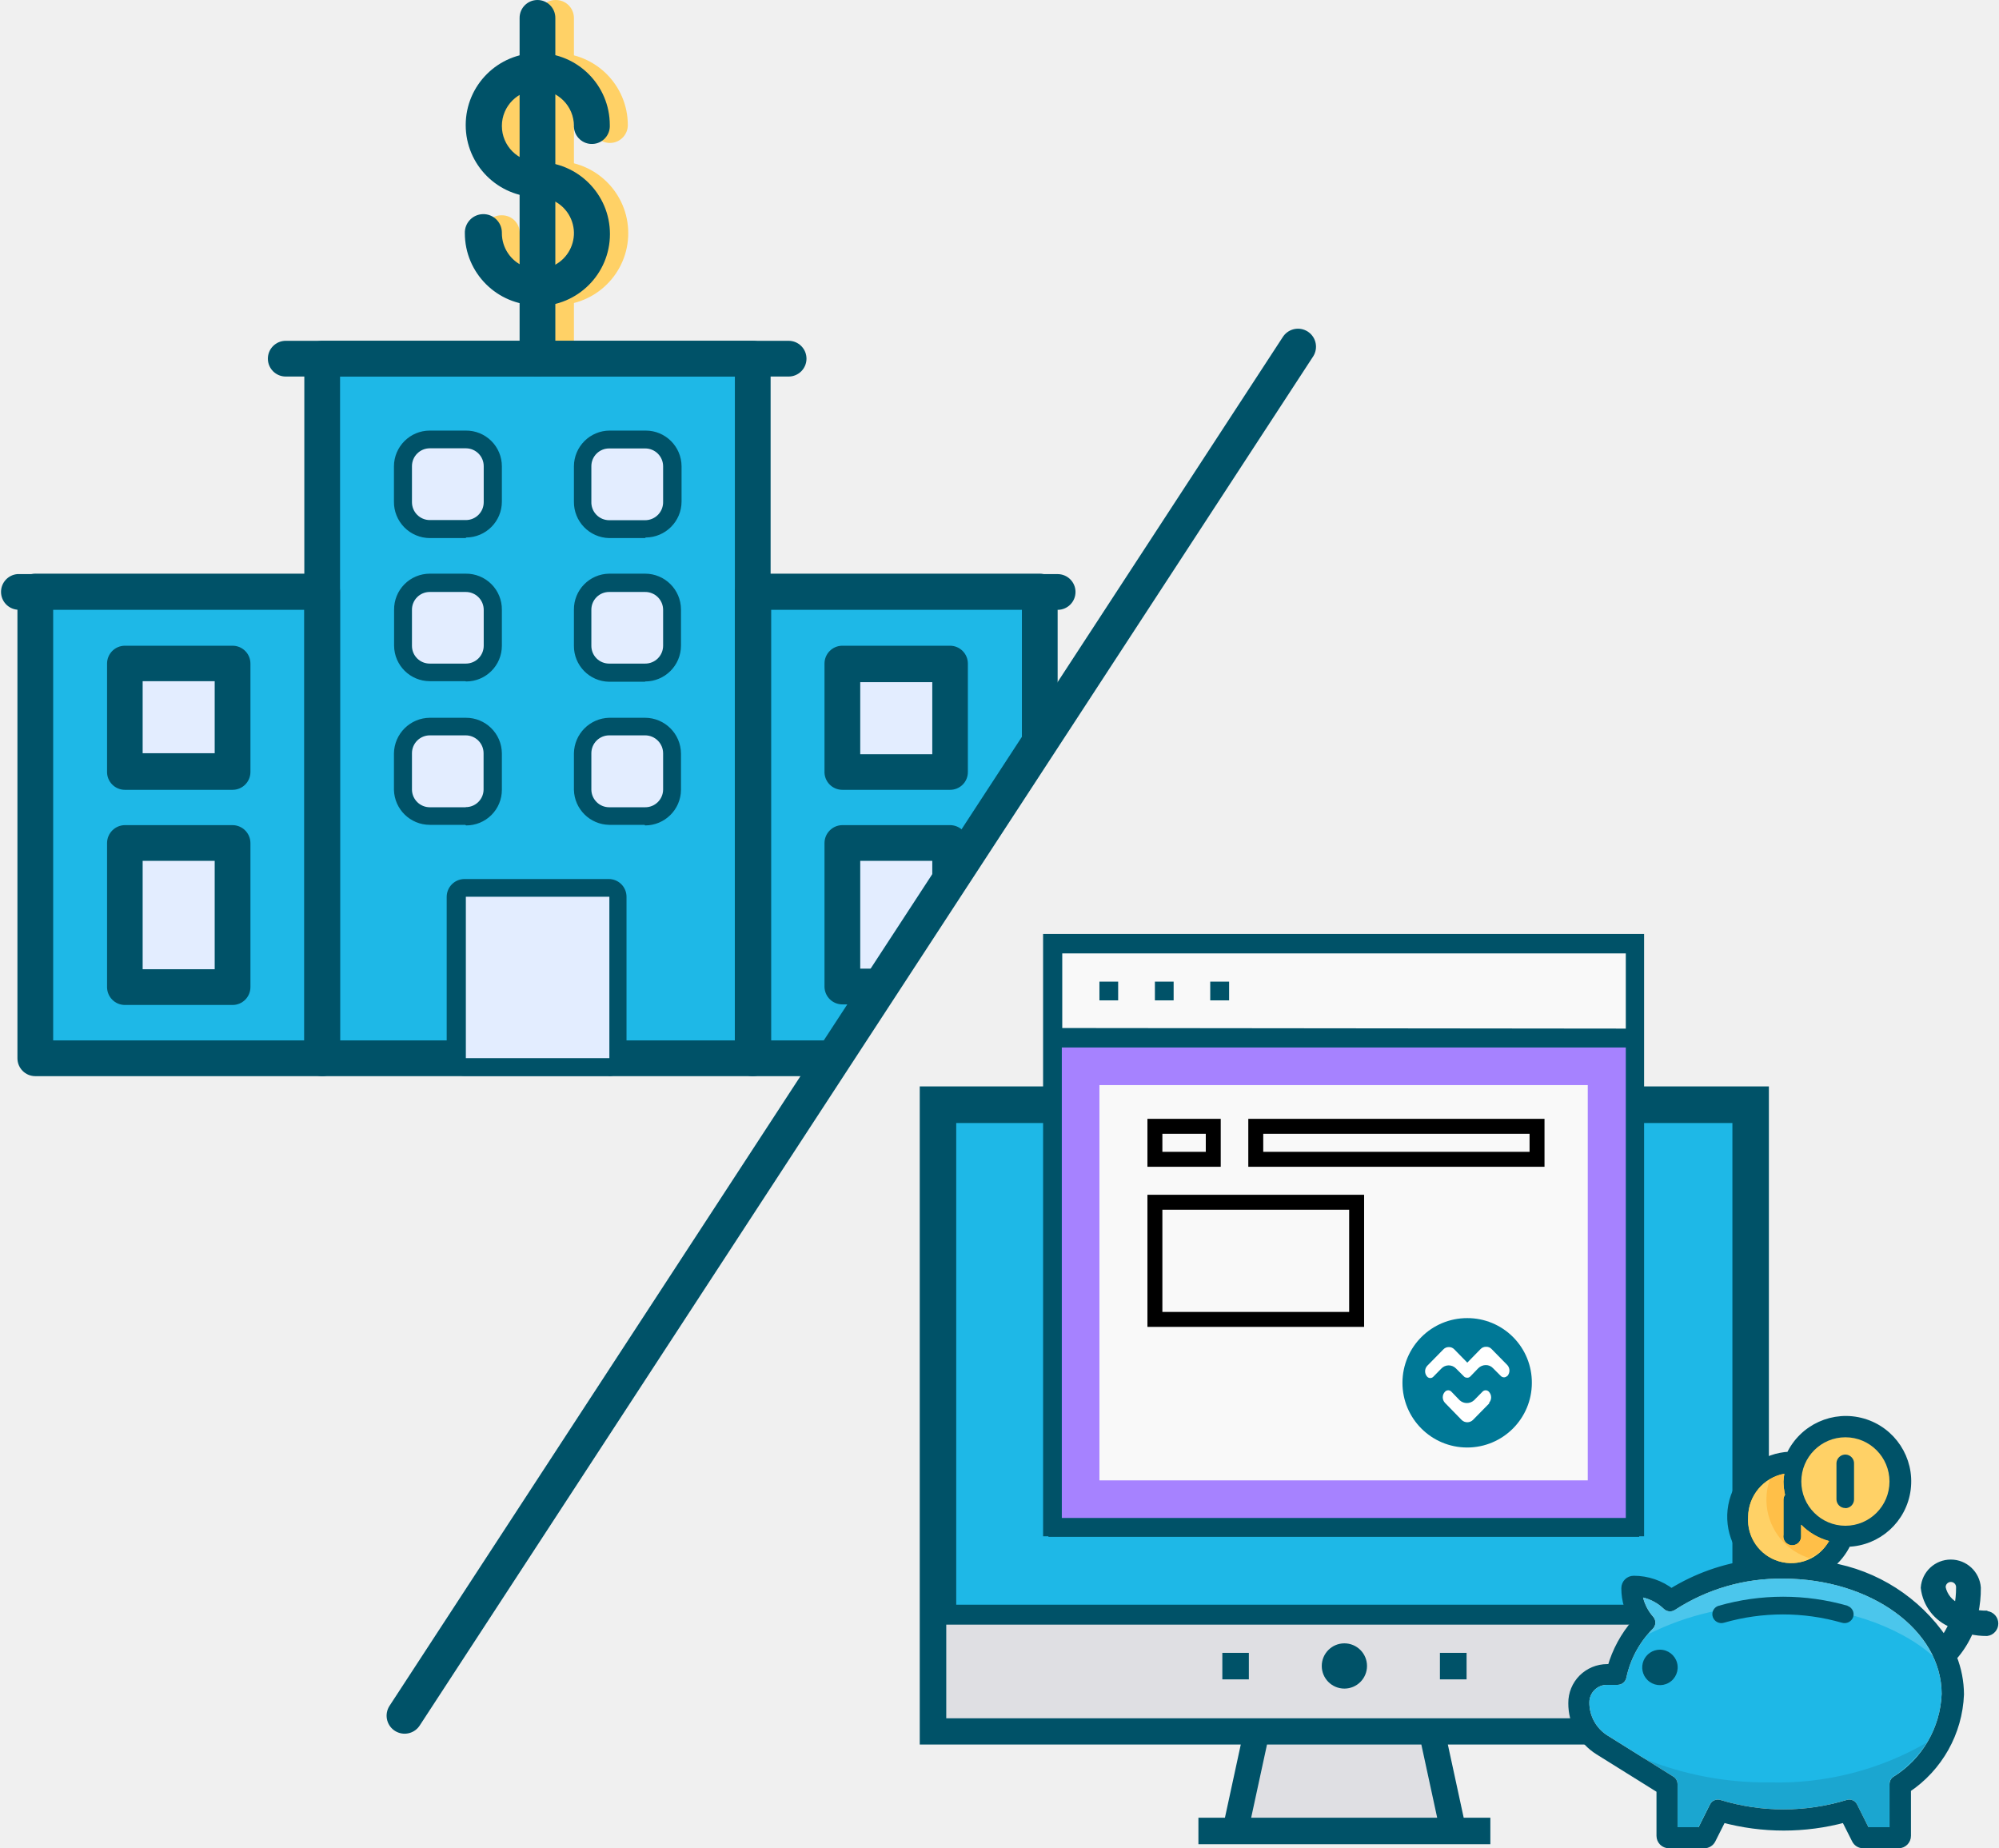
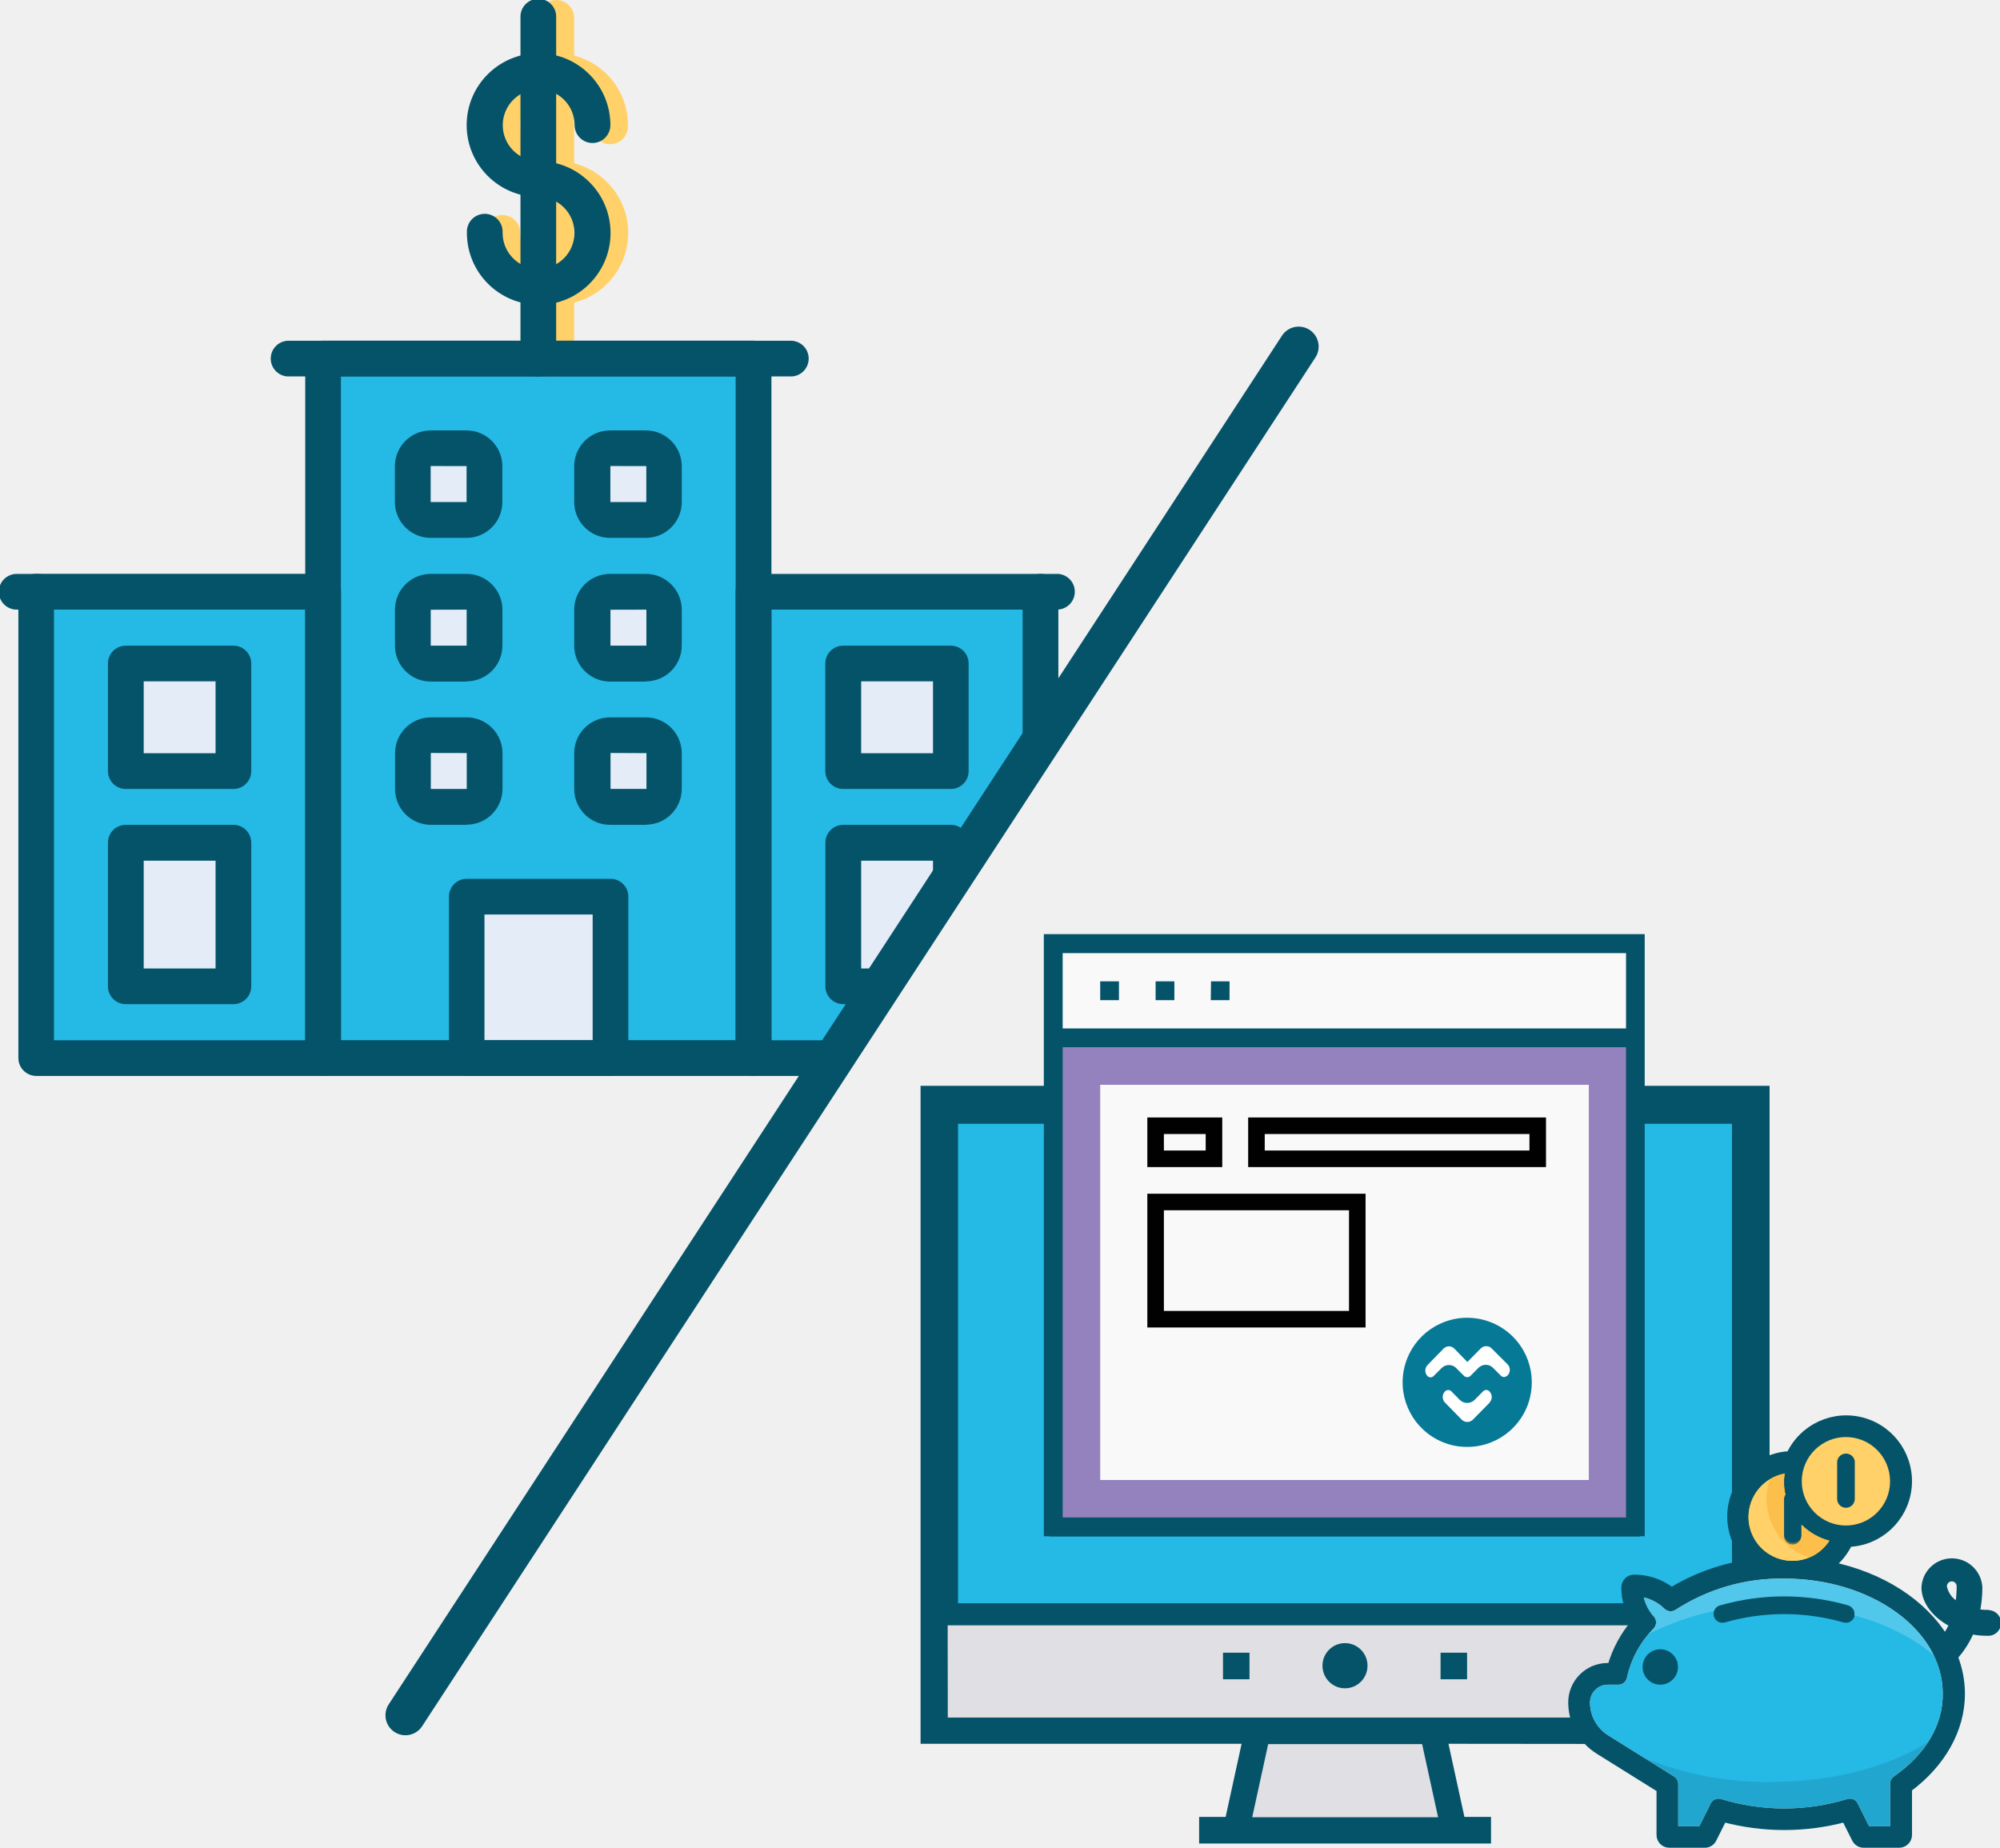
- <svg xmlns="http://www.w3.org/2000/svg" viewBox="0 0 138.73 128.23">
-   <rect x="2.45" y="41.07" width="19.92" height="32.36" style="fill:#1eb8e7" />
-   <rect x="22.37" y="24.89" width="29.88" height="48.55" style="fill:#1eb8e7" />
-   <polygon points="58.72 73.44 72.16 52.75 72.16 41.07 52.24 41.07 52.24 73.44 58.72 73.44" style="fill:#1eb8e7" />
-   <path d="M38.72,21.34a5,5,0,0,1-5-5A1.25,1.25,0,0,1,35,15.13a1.23,1.23,0,0,1,1.24,1.24h0a2.5,2.5,0,1,0,2.5-2.5h0a5,5,0,1,1,5-5h0a1.24,1.24,0,0,1-2.48,0,2.5,2.5,0,1,0-2.49,2.5h0a5,5,0,0,1,0,10Z" transform="translate(-0.17 -0.19)" style="fill:#ffd166" />
-   <path d="M38.72,26.32a1.23,1.23,0,0,1-1.24-1.24h0V1.43A1.24,1.24,0,0,1,38.72.19,1.25,1.25,0,0,1,40,1.43V25.08a1.24,1.24,0,0,1-1.24,1.24Z" transform="translate(-0.17 -0.19)" style="fill:#ffd166" />
-   <path d="M52.41,74.87H22.53a1.24,1.24,0,0,1-1.24-1.24V25.08a1.24,1.24,0,0,1,1.24-1.24H52.41a1.24,1.24,0,0,1,1.24,1.24V73.63a1.24,1.24,0,0,1-1.24,1.24ZM23.77,72.39h27.4V26.32H23.77V72.39Z" transform="translate(-0.17 -0.19)" style="fill:#005268" />
-   <path d="M2.62,42.5H1.37a1.24,1.24,0,0,1,0-2.47H2.62a1.24,1.24,0,0,1,0,2.48Zm70.95,0H72.33a1.24,1.24,0,0,1,0-2.47h1.24a1.24,1.24,0,1,1,0,2.48ZM54.9,26.32H20A1.24,1.24,0,0,1,20,23.84H54.9a1.24,1.24,0,0,1,0,2.48ZM32.49,37.53H30A2.5,2.5,0,0,1,27.51,35V32.55A2.49,2.49,0,0,1,30,30.07h2.49A2.48,2.48,0,0,1,35,32.55V35a2.49,2.49,0,0,1-2.48,2.49Zm-2.49-5V35h2.49V32.55Zm14.94,5H42.45A2.5,2.5,0,0,1,40,35V32.55a2.49,2.49,0,0,1,2.49-2.48h2.49a2.49,2.49,0,0,1,2.49,2.48V35a2.5,2.5,0,0,1-2.49,2.49Zm-2.49-5V35H45V32.55Zm-10,14.93H30A2.48,2.48,0,0,1,27.52,45V42.51A2.48,2.48,0,0,1,30,40h2.49A2.48,2.48,0,0,1,35,42.51V45a2.48,2.48,0,0,1-2.48,2.48ZM30,42.5V45h2.49V42.51Zm14.94,5H42.45A2.48,2.48,0,0,1,40,45V42.51A2.48,2.48,0,0,1,42.45,40h2.49a2.49,2.49,0,0,1,2.49,2.48V45a2.49,2.49,0,0,1-2.49,2.48Zm-2.49-5V45H45V42.51Zm-10,14.93H30A2.49,2.49,0,0,1,27.51,55V52.47A2.51,2.51,0,0,1,30,50h2.49A2.49,2.49,0,0,1,35,52.47V55a2.47,2.47,0,0,1-2.48,2.47Zm-2.49-5V55h2.49V52.47Zm14.94,5H42.45A2.49,2.49,0,0,1,40,55V52.47A2.51,2.51,0,0,1,42.45,50h2.49a2.5,2.5,0,0,1,2.49,2.49V55a2.49,2.49,0,0,1-2.49,2.47Zm-2.49-5V55H45V52.47l-2.5,0Zm0,22.42h-10a1.24,1.24,0,0,1-1.24-1.24V62.43a1.24,1.24,0,0,1,1.24-1.24h10a1.23,1.23,0,0,1,1.24,1.24v11.2a1.24,1.24,0,0,1-1.24,1.24Zm-8.72-2.48h7.48V63.67H33.73v8.72Zm3.74-51a5,5,0,0,1-5-5A1.24,1.24,0,0,1,35,16.3v.07a2.5,2.5,0,1,0,2.49-2.5h0a5,5,0,1,1,5-5h0A1.24,1.24,0,1,1,40,9a.09.09,0,0,1,0-.07,2.5,2.5,0,1,0-2.5,2.5h0a5,5,0,0,1,0,10Z" transform="translate(-0.17 -0.19)" style="fill:#005268" />
-   <path d="M42.45,46.24h2.49A1.24,1.24,0,0,0,46.19,45V42.51a1.24,1.24,0,0,0-1.25-1.24H42.45a1.23,1.23,0,0,0-1.24,1.24V45A1.23,1.23,0,0,0,42.45,46.24Z" transform="translate(-0.17 -0.19)" style="fill:#e3edff" />
-   <path d="M42.45,56.21h2.49A1.24,1.24,0,0,0,46.19,55V52.47a1.25,1.25,0,0,0-1.25-1.25H42.45a1.24,1.24,0,0,0-1.24,1.25V55h0A1.24,1.24,0,0,0,42.45,56.21Z" transform="translate(-0.17 -0.19)" style="fill:#e3edff" />
-   <path d="M42.45,36.29h2.49A1.25,1.25,0,0,0,46.19,35V32.55a1.24,1.24,0,0,0-1.25-1.24H42.45a1.23,1.23,0,0,0-1.24,1.24V35A1.24,1.24,0,0,0,42.45,36.29Z" transform="translate(-0.17 -0.19)" style="fill:#e3edff" />
-   <rect x="32.33" y="62.23" width="9.96" height="11.2" style="fill:#e3edff" />
-   <polygon points="65.94 62.33 65.94 58.5 58.47 58.5 58.47 68.46 61.95 68.46 65.94 62.33" style="fill:#e3edff" />
-   <rect x="58.46" y="46.05" width="7.47" height="7.47" style="fill:#e3edff" />
-   <path d="M32.49,41.27H30a1.23,1.23,0,0,0-1.24,1.24V45A1.23,1.23,0,0,0,30,46.24h2.49A1.24,1.24,0,0,0,33.74,45V42.51A1.24,1.24,0,0,0,32.49,41.27Z" transform="translate(-0.17 -0.19)" style="fill:#e3edff" />
-   <path d="M32.49,56.2A1.23,1.23,0,0,0,33.73,55V52.47a1.24,1.24,0,0,0-1.24-1.25H30a1.24,1.24,0,0,0-1.24,1.25V55h0A1.24,1.24,0,0,0,30,56.21h2.49Z" transform="translate(-0.17 -0.19)" style="fill:#e3edff" />
-   <rect x="8.67" y="46.05" width="7.47" height="7.47" style="fill:#e3edff" />
-   <rect x="28.59" y="31.11" width="4.98" height="4.98" rx="1.24" style="fill:#e3edff" />
-   <rect x="8.67" y="58.5" width="7.47" height="9.96" style="fill:#e3edff" />
-   <path d="M58.63,55H66.1a1.23,1.23,0,0,0,1.24-1.24V46.24A1.24,1.24,0,0,0,66.1,45H58.63a1.24,1.24,0,0,0-1.24,1.23v7.47A1.24,1.24,0,0,0,58.63,55Zm1.24-7.47h5v5h-5Z" transform="translate(-0.17 -0.19)" style="fill:#005268" />
-   <path d="M16.31,57.45H8.84A1.25,1.25,0,0,0,7.6,58.69v10a1.24,1.24,0,0,0,1.24,1.24h7.47a1.24,1.24,0,0,0,1.24-1.24v-10A1.25,1.25,0,0,0,16.31,57.45Zm-1.24,10h-5V59.93h5Z" transform="translate(-0.17 -0.19)" style="fill:#005268" />
-   <path d="M16.31,45H8.84A1.24,1.24,0,0,0,7.6,46.24v7.47A1.24,1.24,0,0,0,8.84,55h7.47a1.24,1.24,0,0,0,1.24-1.24V46.24A1.24,1.24,0,0,0,16.31,45Zm-1.24,7.46h-5v-5h5Z" transform="translate(-0.17 -0.19)" style="fill:#005268" />
-   <path d="M58.63,69.89h2.69l1.61-2.48H59.87V59.93h5v4.5l2.48-3.81V58.69a1.25,1.25,0,0,0-1.24-1.24H58.63a1.25,1.25,0,0,0-1.24,1.24v10A1.24,1.24,0,0,0,58.63,69.89Z" transform="translate(-0.17 -0.19)" style="fill:#005268" />
-   <path d="M37.47,26.32h0a1.24,1.24,0,0,0,1.24-1.24V1.43h0a1.24,1.24,0,0,0-2.48,0V25.08A1.24,1.24,0,0,0,37.47,26.32Z" transform="translate(-0.17 -0.19)" style="fill:#005268" />
-   <path d="M52.41,74.87h5.67l1.61-2.48h-6V42.51H71.09V54.85L73.57,51V41.26A1.25,1.25,0,0,0,72.33,40H52.41a1.24,1.24,0,0,0-1.24,1.24V73.63A1.23,1.23,0,0,0,52.41,74.87Z" transform="translate(-0.17 -0.19)" style="fill:#005268" />
-   <path d="M22.53,40H2.62a1.25,1.25,0,0,0-1.24,1.24V73.63a1.24,1.24,0,0,0,1.24,1.24H22.53a1.24,1.24,0,0,0,1.24-1.24V41.26A1.24,1.24,0,0,0,22.53,40ZM21.29,72.39H3.86V42.51H21.29Z" transform="translate(-0.17 -0.19)" style="fill:#005268" />
-   <path d="M90.25,24.25l-62,95" transform="translate(-0.17 -0.19)" style="fill:none;stroke:#005268;stroke-linecap:round;stroke-width:2.5px" />
-   <path d="M101,127.25H85.91l1.48-6.92H99.54ZM64.92,76.5H122v43.83H64.92Z" transform="translate(-0.17 -0.19)" style="fill:#dfdfe3" />
-   <path d="M65.84,77.43h55.25v34.81H65.84Z" transform="translate(-0.17 -0.19)" style="fill:#1eb8e7;stroke:#005268;stroke-width:1.383px" />
-   <circle cx="93.3" cy="115.61" r="1.57" style="fill:#005268" />
-   <path d="M73.85,78H113v27.55H73.85Z" transform="translate(-0.17 -0.19)" style="fill:#fff" />
-   <path d="M122.93,121.25V75.58H64v45.67H86.28l-1.1,5.08H83.34v1.84H103.6v-1.84h-1.85l-1.1-5.08ZM87,126.33l1.1-5.08H98.81l1.1,5.08ZM65.84,77.43h7.09v29.41h41V77.43h7.18v42H65.84v-42Z" transform="translate(-0.17 -0.19)" style="fill:#005268" />
-   <path d="M85,114.89h1.84v1.84H85Zm15.1,0h1.85v1.84h-1.85Z" transform="translate(-0.17 -0.19)" style="fill:#005268" />
-   <path d="M80.2,83.33h18v1.85h-18Zm20.91,0h5.61v1.85h-5.61ZM87.2,89.88h19.52v1.85H87.2Zm-7,0h4.06v1.85H80.2Z" transform="translate(-0.17 -0.19)" style="fill:#193651" />
-   <path d="M73.21,72.22h40.41v34H73.21Z" transform="translate(-0.17 -0.19)" style="fill:#a682ff" />
-   <path d="M76.47,75.49h33.89v27.43H76.47Zm-3.26-9.8h40.41v6.53H73.21Z" transform="translate(-0.17 -0.19)" style="fill:#f9f9f9" />
-   <path d="M72.56,65v41.8h41.71V65ZM113,105.53H73.86V72.88H113Zm-39.11-34V66.35H113v5.22Z" transform="translate(-0.17 -0.19)" style="fill:#005268" />
-   <path d="M76.47,68.31h1.3v1.3h-1.3Zm3.85,0h1.3v1.3h-1.3Zm3.84,0h1.31v1.3H84.16Z" transform="translate(-0.17 -0.19)" style="fill:#005268" />
-   <path d="M80.32,83.62h14v8.13h-14Zm7-5.27h19.52v2.29H87.32Zm-7,0h4.05v2.29H80.32Z" transform="translate(-0.17 -0.19)" style="fill:none;stroke:#000;stroke-width:1.037px" />
-   <path d="M138,112.21a3.53,3.53,0,0,1-.79-.08,8,8,0,0,0,.18-1.76,1.84,1.84,0,0,0-3.67,0,3.09,3.09,0,0,0,1.95,2.53,5.55,5.55,0,0,1-.6,1.06,12,12,0,0,0-7.95-5.1,4.31,4.31,0,0,0,1.26-1.58,4.29,4.29,0,1,0-4-6.1,4.27,4.27,0,0,0-2.61,7.5,14.11,14.11,0,0,0-5.61,2,4.27,4.27,0,0,0-2.61-.89.61.61,0,0,0-.61.61,4.2,4.2,0,0,0,.73,2.38,8.22,8.22,0,0,0-1.7,3.14h-.26a2.47,2.47,0,0,0-1.74.72,2.43,2.43,0,0,0-.71,1.74,3.91,3.91,0,0,0,1.84,3.34l4.28,2.67v3.2a.61.61,0,0,0,.61.61h2.45a.6.6,0,0,0,.55-.34l.73-1.45a16.26,16.26,0,0,0,8.48,0l.73,1.45a.6.6,0,0,0,.54.34h2.46a.61.61,0,0,0,.61-.61h0v-3.25a8.3,8.3,0,0,0,3.68-6.57,7.08,7.08,0,0,0-.5-2.57,6.56,6.56,0,0,0,1.17-1.86,5.06,5.06,0,0,0,1.17.13.62.62,0,0,0,0-1.23h0Zm-1.95-.51a1.88,1.88,0,0,1-1.1-1.33.61.61,0,1,1,1.22-.08v.08a6.69,6.69,0,0,1-.13,1.34Z" transform="translate(-0.17 -0.19)" style="fill:#005268;stroke:#005268;stroke-width:0.5px" />
-   <ellipse cx="128.07" cy="102.81" rx="3.06" ry="3.07" style="fill:#ffd166" />
-   <path d="M121.49,105.46a3.07,3.07,0,0,1,2.51-3,5.43,5.43,0,0,0-.06.55,4.62,4.62,0,0,0,.11.91.65.65,0,0,0-.11.32v2.46a.62.62,0,1,0,1.23.07V106a4.3,4.3,0,0,0,1.93,1.13,3,3,0,0,1-5.61-1.67Z" transform="translate(-0.17 -0.19)" style="fill:#ffca28" />
-   <path d="M121.49,105.46a3.07,3.07,0,0,1,2.51-3,5.43,5.43,0,0,0-.06.55,4.62,4.62,0,0,0,.11.91.65.65,0,0,0-.11.32v2.46a.62.62,0,1,0,1.23.07V106a4.3,4.3,0,0,0,1.93,1.13,3,3,0,0,1-5.61-1.67Z" transform="translate(-0.17 -0.19)" style="fill:#ffd166" />
-   <path d="M125.17,106v.69a.62.62,0,1,1-1.23.07v-2.53a.65.65,0,0,1,.11-.32,4.53,4.53,0,0,1-.11-.91,5.43,5.43,0,0,1,.06-.55,3.21,3.21,0,0,0-1,.4,4.25,4.25,0,0,0,2.72,5.46,3.09,3.09,0,0,0,1.42-1.18A4.3,4.3,0,0,1,125.17,106Z" transform="translate(-0.17 -0.19)" style="fill:#ffa21a;opacity:0.39;isolation:isolate" />
-   <path d="M128.23,104.85a.61.61,0,0,0,.61-.62v-2.45a.61.61,0,0,0-.57-.65.62.62,0,0,0-.65.58v2.52a.61.61,0,0,0,.61.61Z" transform="translate(-0.17 -0.19)" style="fill:#005268" />
-   <path d="M131.57,123.49a.6.6,0,0,0-.27.5v3h-1.46l-.79-1.58a.61.61,0,0,0-.73-.31,15,15,0,0,1-8.75,0,.61.61,0,0,0-.73.31l-.79,1.58h-1.46V124a.61.61,0,0,0-.29-.52l-4.56-2.85a2.69,2.69,0,0,1-1.27-2.3,1.22,1.22,0,0,1,1.22-1.22h.75a.62.62,0,0,0,.6-.5,6.82,6.82,0,0,1,1.85-3.41.61.61,0,0,0,0-.83,3.16,3.16,0,0,1-.69-1.32,3.1,3.1,0,0,1,1.44.79.62.62,0,0,0,.77.07,13.42,13.42,0,0,1,7.51-2.17c6.08,0,11,3.58,11,8A7.1,7.1,0,0,1,131.57,123.49Z" transform="translate(-0.17 -0.19)" style="fill:#fdd1b0" />
-   <path d="M131.57,123.49a.6.6,0,0,0-.27.5v3h-1.46l-.79-1.58a.61.61,0,0,0-.73-.31,15,15,0,0,1-8.75,0,.61.61,0,0,0-.73.31l-.79,1.58h-1.46V124a.61.61,0,0,0-.29-.52l-4.56-2.85a2.69,2.69,0,0,1-1.27-2.3,1.22,1.22,0,0,1,1.22-1.22h.75a.62.62,0,0,0,.6-.5,6.82,6.82,0,0,1,1.85-3.41.61.61,0,0,0,0-.83,3.16,3.16,0,0,1-.69-1.32,3.1,3.1,0,0,1,1.44.79.62.62,0,0,0,.77.07,13.42,13.42,0,0,1,7.51-2.17c6.08,0,11,3.58,11,8A7.1,7.1,0,0,1,131.57,123.49Z" transform="translate(-0.17 -0.19)" style="fill:#1eb8e7" />
-   <path d="M115.37,114.67a1.23,1.23,0,0,0-.87,2.1,1.23,1.23,0,1,0,.87-2.1Z" transform="translate(-0.17 -0.19)" style="fill:#005268" />
-   <path d="M114.89,113.21c-.11.12-.21.25-.32.38a19,19,0,0,1,8.76-2c4.56,0,8.58,1.4,11,3.53-1.49-3.11-5.59-5.37-10.41-5.37a13.42,13.42,0,0,0-7.51,2.17.62.62,0,0,1-.77-.07,3.1,3.1,0,0,0-1.44-.79,3.16,3.16,0,0,0,.69,1.32.61.61,0,0,1,0,.83Z" transform="translate(-0.17 -0.19)" style="fill:#fff;opacity:0.2;isolation:isolate" />
-   <path d="M123,123.88a22.62,22.62,0,0,1-8.79-1.67l2.07,1.29a.6.6,0,0,1,.28.52V127h1.46l.79-1.58a.61.61,0,0,1,.73-.31,15,15,0,0,0,8.75,0,.61.61,0,0,1,.73.31l.79,1.58h1.46v-3a.61.61,0,0,1,.26-.5,8.84,8.84,0,0,0,2.37-2.39A20.61,20.61,0,0,1,123,123.88Z" transform="translate(-0.17 -0.19)" style="opacity:0.1;isolation:isolate" />
-   <path d="M128.42,111.63a16.24,16.24,0,0,0-9,0,.61.61,0,0,0-.38.78.63.63,0,0,0,.77.39,14.81,14.81,0,0,1,8.19,0,.63.63,0,0,0,.78-.4.61.61,0,0,0-.4-.77Z" transform="translate(-0.17 -0.19)" style="fill:#005268" />
-   <path d="M102.06,92.3a3.94,3.94,0,0,0-4,4h0a4,4,0,0,0,3.94,4h0a4,4,0,0,0,3.94-4h0a3.94,3.94,0,0,0-3.94-4Z" transform="translate(-0.17 -0.19)" style="fill:#fff;fill-rule:evenodd" />
-   <path d="M102,91.66a4.49,4.49,0,1,0,4.48,4.49A4.47,4.47,0,0,0,102,91.66Zm1.55,5.89-1.16,1.18a.56.56,0,0,1-.78,0l-1.15-1.18a.56.56,0,0,1,0-.79h0a.3.3,0,0,1,.43,0h0l.58.6a.74.74,0,0,0,1,0h0l.59-.6a.3.3,0,0,1,.43,0h0a.57.57,0,0,1,0,.8Zm1.21-1.87a.29.29,0,0,1-.21.09.32.32,0,0,1-.21-.08l-.56-.56a.67.67,0,0,0-.5-.21.74.74,0,0,0-.51.21l-.56.58a.29.29,0,0,1-.28.08.25.25,0,0,1-.16-.08l-.56-.56a.71.71,0,0,0-.5-.21.7.7,0,0,0-.51.22l-.56.57a.29.29,0,0,1-.42,0,.56.56,0,0,1,0-.76l1.12-1.14a.51.51,0,0,1,.38-.16.51.51,0,0,1,.37.15l.91.93.92-.94a.51.51,0,0,1,.39-.16.48.48,0,0,1,.37.15l1.1,1.12a.57.57,0,0,1,0,.76Z" transform="translate(-0.17 -0.19)" style="fill:#007896" />
+ <svg xmlns="http://www.w3.org/2000/svg" width="250.5" height="231.44" viewBox="0 0 250.5 231.44">
+   <path d="M4.52,132.52h36V74.12H4.52Z" style="fill:#25b9e6" />
+   <path d="M40.47,132.52H94.38V44.92H40.47ZM130.32,94l-25,38.55H94.38V74.11h35.94V94Z" style="fill:#25b9e6" />
+   <path d="M58.44,65.13h-4.5a2.25,2.25,0,0,1-2.25-2.25V58.39a2.24,2.24,0,0,1,2.25-2.24h4.49a2.24,2.24,0,0,1,2.25,2.24v4.49a2.25,2.25,0,0,1-2.25,2.25m22.47,0H76.41a2.25,2.25,0,0,1-2.25-2.25V58.39a2.24,2.24,0,0,1,2.25-2.24H80.9a2.24,2.24,0,0,1,2.25,2.24v4.49a2.25,2.25,0,0,1-2.25,2.25m-22.46,18h-4.5a2.24,2.24,0,0,1-2.24-2.25V76.36a2.24,2.24,0,0,1,2.24-2.24h4.5a2.24,2.24,0,0,1,2.24,2.24v4.49a2.24,2.24,0,0,1-2.24,2.25m22.46,0H76.41a2.25,2.25,0,0,1-2.25-2.25V76.36a2.24,2.24,0,0,1,2.25-2.24H80.9a2.24,2.24,0,0,1,2.25,2.24v4.49A2.25,2.25,0,0,1,80.9,83.1m-22.46,18h-4.5a2.24,2.24,0,0,1-2.25-2.24h0v-4.5a2.24,2.24,0,0,1,2.25-2.24h4.49a2.24,2.24,0,0,1,2.25,2.24v4.49a2.25,2.25,0,0,1-2.25,2.25h0m22.47,0H76.41a2.24,2.24,0,0,1-2.25-2.24h0v-4.5a2.24,2.24,0,0,1,2.25-2.24H80.9a2.24,2.24,0,0,1,2.25,2.24v4.49a2.25,2.25,0,0,1-2.25,2.25h0M58.44,132.52h18V112.3h-18Zm-42.68-9H29.23v-18H15.76Zm0-27H29.23V83.1H15.76Zm103.33,14.68-8,12.28h-5.51v-18h13.48ZM105.61,96.58h13.48V83.1H105.61Z" style="fill:#e4ecf7" />
+   <path d="M69.67,38.17a9,9,0,0,1-9-9,2.24,2.24,0,0,1,4.48,0,4.5,4.5,0,1,0,4.5-4.5h0a9,9,0,1,1,9-9h0a2.24,2.24,0,1,1-4.47,0,4.5,4.5,0,1,0-4.5,4.51h0a9,9,0,1,1,0,18Z" style="fill:#ffd168" />
+   <path d="M69.67,47.15a2.23,2.23,0,0,1-2.24-2.23h0V2.24a2.24,2.24,0,1,1,4.48,0V44.91a2.24,2.24,0,0,1-2.24,2.24Z" style="fill:#ffd168" />
+   <path d="M94.38,134.76H40.47a2.24,2.24,0,0,1-2.24-2.24h0V44.91a2.24,2.24,0,0,1,2.24-2.24H94.38a2.24,2.24,0,0,1,2.24,2.24v87.61a2.24,2.24,0,0,1-2.24,2.24ZM42.7,130.28H92.14V47.15H42.7Z" style="fill:#055369" />
+   <path d="M103.83,134.76H94.38a2.24,2.24,0,0,1-2.24-2.24V74.11a2.23,2.23,0,0,1,2.24-2.23h35.94a2.24,2.24,0,0,1,2.24,2.23V90.53l-4.48,6.89V76.35H96.62v53.94h10.12l-2.91,4.47Zm-63.36,0H4.53a2.25,2.25,0,0,1-2.23-2.24V74.11a2.24,2.24,0,0,1,2.24-2.24H40.47a2.24,2.24,0,0,1,2.24,2.24v58.41a2.24,2.24,0,0,1-2.24,2.24ZM6.76,130.29H38.23V76.35H6.76v53.94Z" style="fill:#055369" />
+   <path d="M4.53,76.35H2.28a2.24,2.24,0,1,1-.09-4.47H4.53a2.24,2.24,0,1,1,0,4.47Zm128,0h-2.25a2.24,2.24,0,0,1-.09-4.47h2.34a2.24,2.24,0,0,1,0,4.47Zm-33.7-29.2H36a2.24,2.24,0,0,1,0-4.47h62.9a2.24,2.24,0,1,1,0,4.47ZM58.44,67.37h-4.5a4.49,4.49,0,0,1-4.48-4.48v-4.5a4.49,4.49,0,0,1,4.48-4.48h4.49a4.49,4.49,0,0,1,4.49,4.48v4.49A4.49,4.49,0,0,1,58.44,67.37Zm-4.5-9v4.51h4.5v-4.5Zm27,9H76.41a4.49,4.49,0,0,1-4.49-4.48v-4.5a4.49,4.49,0,0,1,4.49-4.48H80.9a4.49,4.49,0,0,1,4.49,4.48v4.49A4.49,4.49,0,0,1,80.9,67.37Zm-4.49-9v4.51h4.5v-4.5Zm-18,27h-4.5a4.49,4.49,0,0,1-4.48-4.49V76.36a4.49,4.49,0,0,1,4.48-4.48h4.49a4.49,4.49,0,0,1,4.49,4.48v4.49A4.49,4.49,0,0,1,58.44,85.34Zm-4.5-9v4.5h4.5V76.36Zm27,9H76.41a4.5,4.5,0,0,1-4.49-4.49V76.36a4.49,4.49,0,0,1,4.49-4.48H80.9a4.49,4.49,0,0,1,4.49,4.48v4.49A4.49,4.49,0,0,1,80.9,85.34Zm-4.49-9v4.5h4.5V76.36Zm-18,26.94h-4.5a4.49,4.49,0,0,1-4.48-4.48V94.33a4.49,4.49,0,0,1,4.48-4.48h4.49a4.49,4.49,0,0,1,4.49,4.48v4.5a4.49,4.49,0,0,1-4.48,4.46Zm-4.5-9v4.51h4.5v-4.5Zm27,9H76.41a4.49,4.49,0,0,1-4.49-4.48V94.33a4.49,4.49,0,0,1,4.49-4.48H80.9a4.49,4.49,0,0,1,4.49,4.48v4.49A4.49,4.49,0,0,1,80.9,103.29Zm-4.49-9v4.5h4.5V94.33Zm0,40.45h-18a2.24,2.24,0,0,1-2.24-2.24h0V112.3a2.23,2.23,0,0,1,2.24-2.23h18a2.23,2.23,0,0,1,2.23,2.23v20.22a2.23,2.23,0,0,1-2.23,2.24Zm-15.74-4.47h13.5V114.54H60.68v15.75Zm6.75-92.12a9,9,0,0,1-9-9,2.24,2.24,0,1,1,4.47,0h0a4.5,4.5,0,1,0,4.5-4.5h0a9,9,0,1,1,9-9,2.24,2.24,0,1,1-4.48,0,4.5,4.5,0,1,0-4.5,4.51h0a9,9,0,1,1,0,18Z" style="fill:#055369" />
+   <path d="M67.42,47.15a2.23,2.23,0,0,1-2.23-2.24V2.24a2.24,2.24,0,1,1,4.47,0h0V44.91a2.24,2.24,0,0,1-2.24,2.24ZM29.23,125.77H15.76a2.23,2.23,0,0,1-2.24-2.23h0v-18a2.23,2.23,0,0,1,2.24-2.23H29.23a2.23,2.23,0,0,1,2.24,2.23v18a2.23,2.23,0,0,1-2.24,2.23ZM18,121.3h9V107.8H18ZM29.23,98.82H15.76a2.24,2.24,0,0,1-2.24-2.24h0V83.1a2.23,2.23,0,0,1,2.24-2.23H29.23a2.23,2.23,0,0,1,2.24,2.23V96.58a2.24,2.24,0,0,1-2.24,2.24ZM18,94.34h9v-9H18Zm91.68,31.43h-4.06a2.23,2.23,0,0,1-2.24-2.23v-18a2.23,2.23,0,0,1,2.24-2.23h13.48a2.23,2.23,0,0,1,2.23,2.23v2.27l-4.47,6.88V107.8h-9v13.5h4.72l-2.9,4.47Zm9.42-26.95H105.61a2.24,2.24,0,0,1-2.24-2.24h0V83.1a2.23,2.23,0,0,1,2.24-2.23h13.48a2.23,2.23,0,0,1,2.23,2.23V96.58a2.23,2.23,0,0,1-2.23,2.24Zm-11.24-4.48h9v-9h-9Z" style="fill:#055369" />
+   <path d="M162.66,43.41,50.78,214.84" style="fill:none;stroke:#055369;stroke-linecap:round;stroke-width:5px" />
+   <path d="M182.09,229.27H154.84l2.66-12.48h21.93ZM117,137.7H220v79.09H117Z" style="fill:#e0dfe3" />
+   <path d="M118.61,139.37h99.7v62.82h-99.7Z" style="fill:#25b9e6;stroke:#055369;stroke-width:2.765px" />
+   <ellipse cx="168.46" cy="208.63" rx="2.82" ry="2.83" style="fill:#055369" />
+   <path d="M133.07,140.37h70.62v49.71H133.07Z" style="fill:#fff" />
+   <path d="M221.64,218.45V136H115.3v82.41h40.21l-2,9.16h-3.32v3.33h36.56v-3.33h-3.33l-2-9.16Zm-64.8,9.16,2-9.16h19.28l2,9.16Zm-38.22-88.24h12.79v53.07h74V139.37h13v75.75h-99.7Z" style="fill:#055369" />
+   <path d="M153.18,207h3.32v3.33h-3.32Zm27.25,0h3.32v3.33h-3.32Z" style="fill:#055369" />
+   <path d="M144.54,150H177.1v3.33H144.54Zm37.71,0h10.14v3.33H182.25Zm-25.09,11.83h35.23v3.33H157.16Zm-12.62,0h7.31v3.33h-7.31Z" style="fill:#193651" />
+   <path d="M131.92,130h72.92v61.28H131.92Z" style="fill:#9382bd" />
+   <path d="M137.8,135.87H199v49.5H137.8Zm-5.88-17.67h72.92V130H131.92Z" style="fill:#f9f9fa" />
+   <path d="M130.74,117v75.42H206V117Zm72.93,73.06H133.1V131.16h70.56v58.92ZM133.1,128.81v-9.43h70.56v9.43Z" style="fill:#055369" />
+   <path d="M137.8,122.91h2.35v2.36H137.8Zm6.94,0h2.35v2.36h-2.35Zm6.94,0H154v2.36h-2.35Z" style="fill:#055369" />
+   <path d="M144.74,150.55H170v14.68H144.74ZM157.37,141H192.6v4.14H157.37Zm-12.63,0h7.31v4.14h-7.31Z" style="fill:none;stroke:#010101;stroke-width:2.074px" />
+   <path d="M248.89,202.14a7.81,7.81,0,0,1-1.44-.14,14.81,14.81,0,0,0,.34-3.18,3.32,3.32,0,0,0-6.63,0c0,1.82,1.45,3.54,3.53,4.56a9.29,9.29,0,0,1-1.1,1.91c-2.7-4.48-7.94-7.89-14.35-9.2a7.81,7.81,0,0,0,2.29-2.84,7.74,7.74,0,1,0-7.31-11,7.7,7.7,0,0,0-4.72,13.52,25.88,25.88,0,0,0-10.13,3.56,7.62,7.62,0,0,0-4.7-1.61,1.11,1.11,0,0,0-1.1,1.11,7.67,7.67,0,0,0,1.32,4.3,14.68,14.68,0,0,0-3.07,5.66h-.47a4.44,4.44,0,0,0-4.43,4.44,7.06,7.06,0,0,0,3.34,6l7.72,4.82v5.78a1.1,1.1,0,0,0,1.1,1.1h4.43a1.08,1.08,0,0,0,1-.61l1.31-2.62a29.44,29.44,0,0,0,15.31,0l1.31,2.62a1.1,1.1,0,0,0,1,.61h4.43a1.11,1.11,0,0,0,1.11-1.1V224c4.22-3.12,6.63-7.41,6.63-11.86a12.72,12.72,0,0,0-.9-4.64,11.52,11.52,0,0,0,2.11-3.34,9.31,9.31,0,0,0,2.1.22,1.11,1.11,0,1,0,0-2.21Zm-3.53-.91a3.41,3.41,0,0,1-2-2.41,1.11,1.11,0,1,1,2.21-.09v.09a13,13,0,0,1-.23,2.41Z" style="fill:#055369;stroke:#055369" />
+   <ellipse cx="231.2" cy="185.53" rx="5.53" ry="5.54" style="fill:#ffd168" />
+   <path d="M219,190a5.55,5.55,0,0,1,4.52-5.43,8.26,8.26,0,0,0-.09,1,7.56,7.56,0,0,0,.18,1.64,1,1,0,0,0-.18.57v4.43a1.11,1.11,0,1,0,2.21.11v-1.34a7.77,7.77,0,0,0,3.48,2A5.5,5.5,0,0,1,219,190Z" style="fill:#ffcb2a" />
+   <path d="M219,190a5.55,5.55,0,0,1,4.52-5.43,8.26,8.26,0,0,0-.09,1,7.56,7.56,0,0,0,.18,1.64,1,1,0,0,0-.18.57v4.43a1.11,1.11,0,1,0,2.21.11v-1.34a7.77,7.77,0,0,0,3.48,2A5.5,5.5,0,0,1,219,190Z" style="fill:#ffd168" />
+   <path d="M225.68,190.94v1.23a1.11,1.11,0,0,1-2.21.09.14.14,0,0,1,0-.09v-4.43a1,1,0,0,1,.18-.57,7.56,7.56,0,0,1-.18-1.64,8.26,8.26,0,0,1,.09-1,5.43,5.43,0,0,0-1.86.73,7.45,7.45,0,0,0-.45,2.48,7.84,7.84,0,0,0,5.35,7.36,5.54,5.54,0,0,0,2.56-2.13,7.77,7.77,0,0,1-3.48-2Z" style="fill:#faa220;opacity:0.39;isolation:isolate" />
+   <path d="M231.2,188.85a1.11,1.11,0,0,0,1.11-1.11v-4.43a1.11,1.11,0,1,0-2.21-.09v4.52A1.11,1.11,0,0,0,231.2,188.85Z" style="fill:#055369" />
+   <path d="M237.22,222.49a1.12,1.12,0,0,0-.48.91v5.33H234.1l-1.42-2.84a1.09,1.09,0,0,0-1.32-.56,27,27,0,0,1-15.78,0,1.09,1.09,0,0,0-1.32.56l-1.42,2.84H210.2v-5.28a1.1,1.1,0,0,0-.52-.94l-8.24-5.15a4.85,4.85,0,0,1-2.29-4.14,2.22,2.22,0,0,1,2.21-2.21h1.34a1.09,1.09,0,0,0,1.08-.89,12.51,12.51,0,0,1,3.35-6.16,1.11,1.11,0,0,0,0-1.5,5.47,5.47,0,0,1-1.25-2.38,5.45,5.45,0,0,1,2.59,1.43,1.12,1.12,0,0,0,1.39.12,24.31,24.31,0,0,1,13.57-3.91c11,0,19.9,6.45,19.9,14.4C243.37,216.05,241.18,219.73,237.22,222.49Z" style="fill:#fdd2b1" />
+   <path d="M237.22,222.49a1.12,1.12,0,0,0-.48.91v5.33H234.1l-1.42-2.84a1.09,1.09,0,0,0-1.32-.56,27,27,0,0,1-15.78,0,1.09,1.09,0,0,0-1.32.56l-1.42,2.84H210.2v-5.28a1.1,1.1,0,0,0-.52-.94l-8.24-5.15a4.85,4.85,0,0,1-2.29-4.14,2.22,2.22,0,0,1,2.21-2.21h1.34a1.09,1.09,0,0,0,1.08-.89,12.51,12.51,0,0,1,3.35-6.16,1.11,1.11,0,0,0,0-1.5,5.47,5.47,0,0,1-1.25-2.38,5.45,5.45,0,0,1,2.59,1.43,1.12,1.12,0,0,0,1.39.12,24.31,24.31,0,0,1,13.57-3.91c11,0,19.9,6.45,19.9,14.4C243.37,216.05,241.18,219.73,237.22,222.49Z" style="fill:#25b9e6" />
+   <path d="M208,206.57a2.22,2.22,0,1,0,2,1.37A2.22,2.22,0,0,0,208,206.57Z" style="fill:#055369" />
+   <path d="M207.13,203.94c-.2.22-.38.46-.58.69a34.29,34.29,0,0,1,15.81-3.6c8.23,0,15.49,2.51,19.89,6.36-2.7-5.62-10.1-9.69-18.78-9.69a24.31,24.31,0,0,0-13.57,3.91,1.09,1.09,0,0,1-1.39-.12,5.53,5.53,0,0,0-2.59-1.43,5.47,5.47,0,0,0,1.25,2.38A1.12,1.12,0,0,1,207.13,203.94Z" style="fill:#fff;opacity:0.2;isolation:isolate" />
+   <path d="M221.81,223.19a40.8,40.8,0,0,1-15.86-3l3.73,2.32a1.13,1.13,0,0,1,.52.95v5.28h2.63l1.42-2.84a1.11,1.11,0,0,1,1.32-.57,26.89,26.89,0,0,0,15.79,0,1.11,1.11,0,0,1,1.32.57l1.42,2.84h2.64V223.4a1.11,1.11,0,0,1,.47-.91,16,16,0,0,0,4.28-4.31c-4.77,3.06-11.81,5-19.68,5Z" style="fill:#010101;opacity:0.1;isolation:isolate" />
+   <path d="M231.55,201.09a29.24,29.24,0,0,0-16.17,0,1.11,1.11,0,0,0,.69,2.11,26.94,26.94,0,0,1,14.79,0,1.12,1.12,0,0,0,1.4-.71c0-.05,0-.11,0-.17a1.1,1.1,0,0,0-.75-1.23Z" style="fill:#055369" />
+   <path d="M184,166.21a7.14,7.14,0,1,0,5,2.09A7.14,7.14,0,0,0,184,166.21Z" style="fill:#fff;fill-rule:evenodd" />
+   <path d="M183.77,165.05a8.09,8.09,0,1,0,5.72,2.37A8.1,8.1,0,0,0,183.77,165.05Zm2.8,10.64-2.08,2.11a1,1,0,0,1-.71.3,1,1,0,0,1-.71-.3L181,175.69a1,1,0,0,1,0-1.43h0a.55.55,0,0,1,.78,0h0l1.05,1.07a1.32,1.32,0,0,0,1.87,0l0,0,1.06-1.07a.54.54,0,0,1,.78,0h0a1,1,0,0,1,0,1.43h0Zm2.19-3.38a.55.55,0,0,1-.39.16.48.48,0,0,1-.37-.15l-1-1a1.26,1.26,0,0,0-.9-.38,1.31,1.31,0,0,0-.93.39l-1,1a.52.52,0,0,1-.5.15.47.47,0,0,1-.29-.14l-1-1a1.25,1.25,0,0,0-.9-.37,1.31,1.31,0,0,0-.93.39l-1,1a.54.54,0,0,1-.75,0,1,1,0,0,1,0-1.39l2-2.05a.94.94,0,0,1,1.36,0l1.63,1.67,1.67-1.69a.94.94,0,0,1,.69-.29.91.91,0,0,1,.68.28l2,2a1,1,0,0,1,0,1.38Z" style="fill:#067997" />
</svg>
